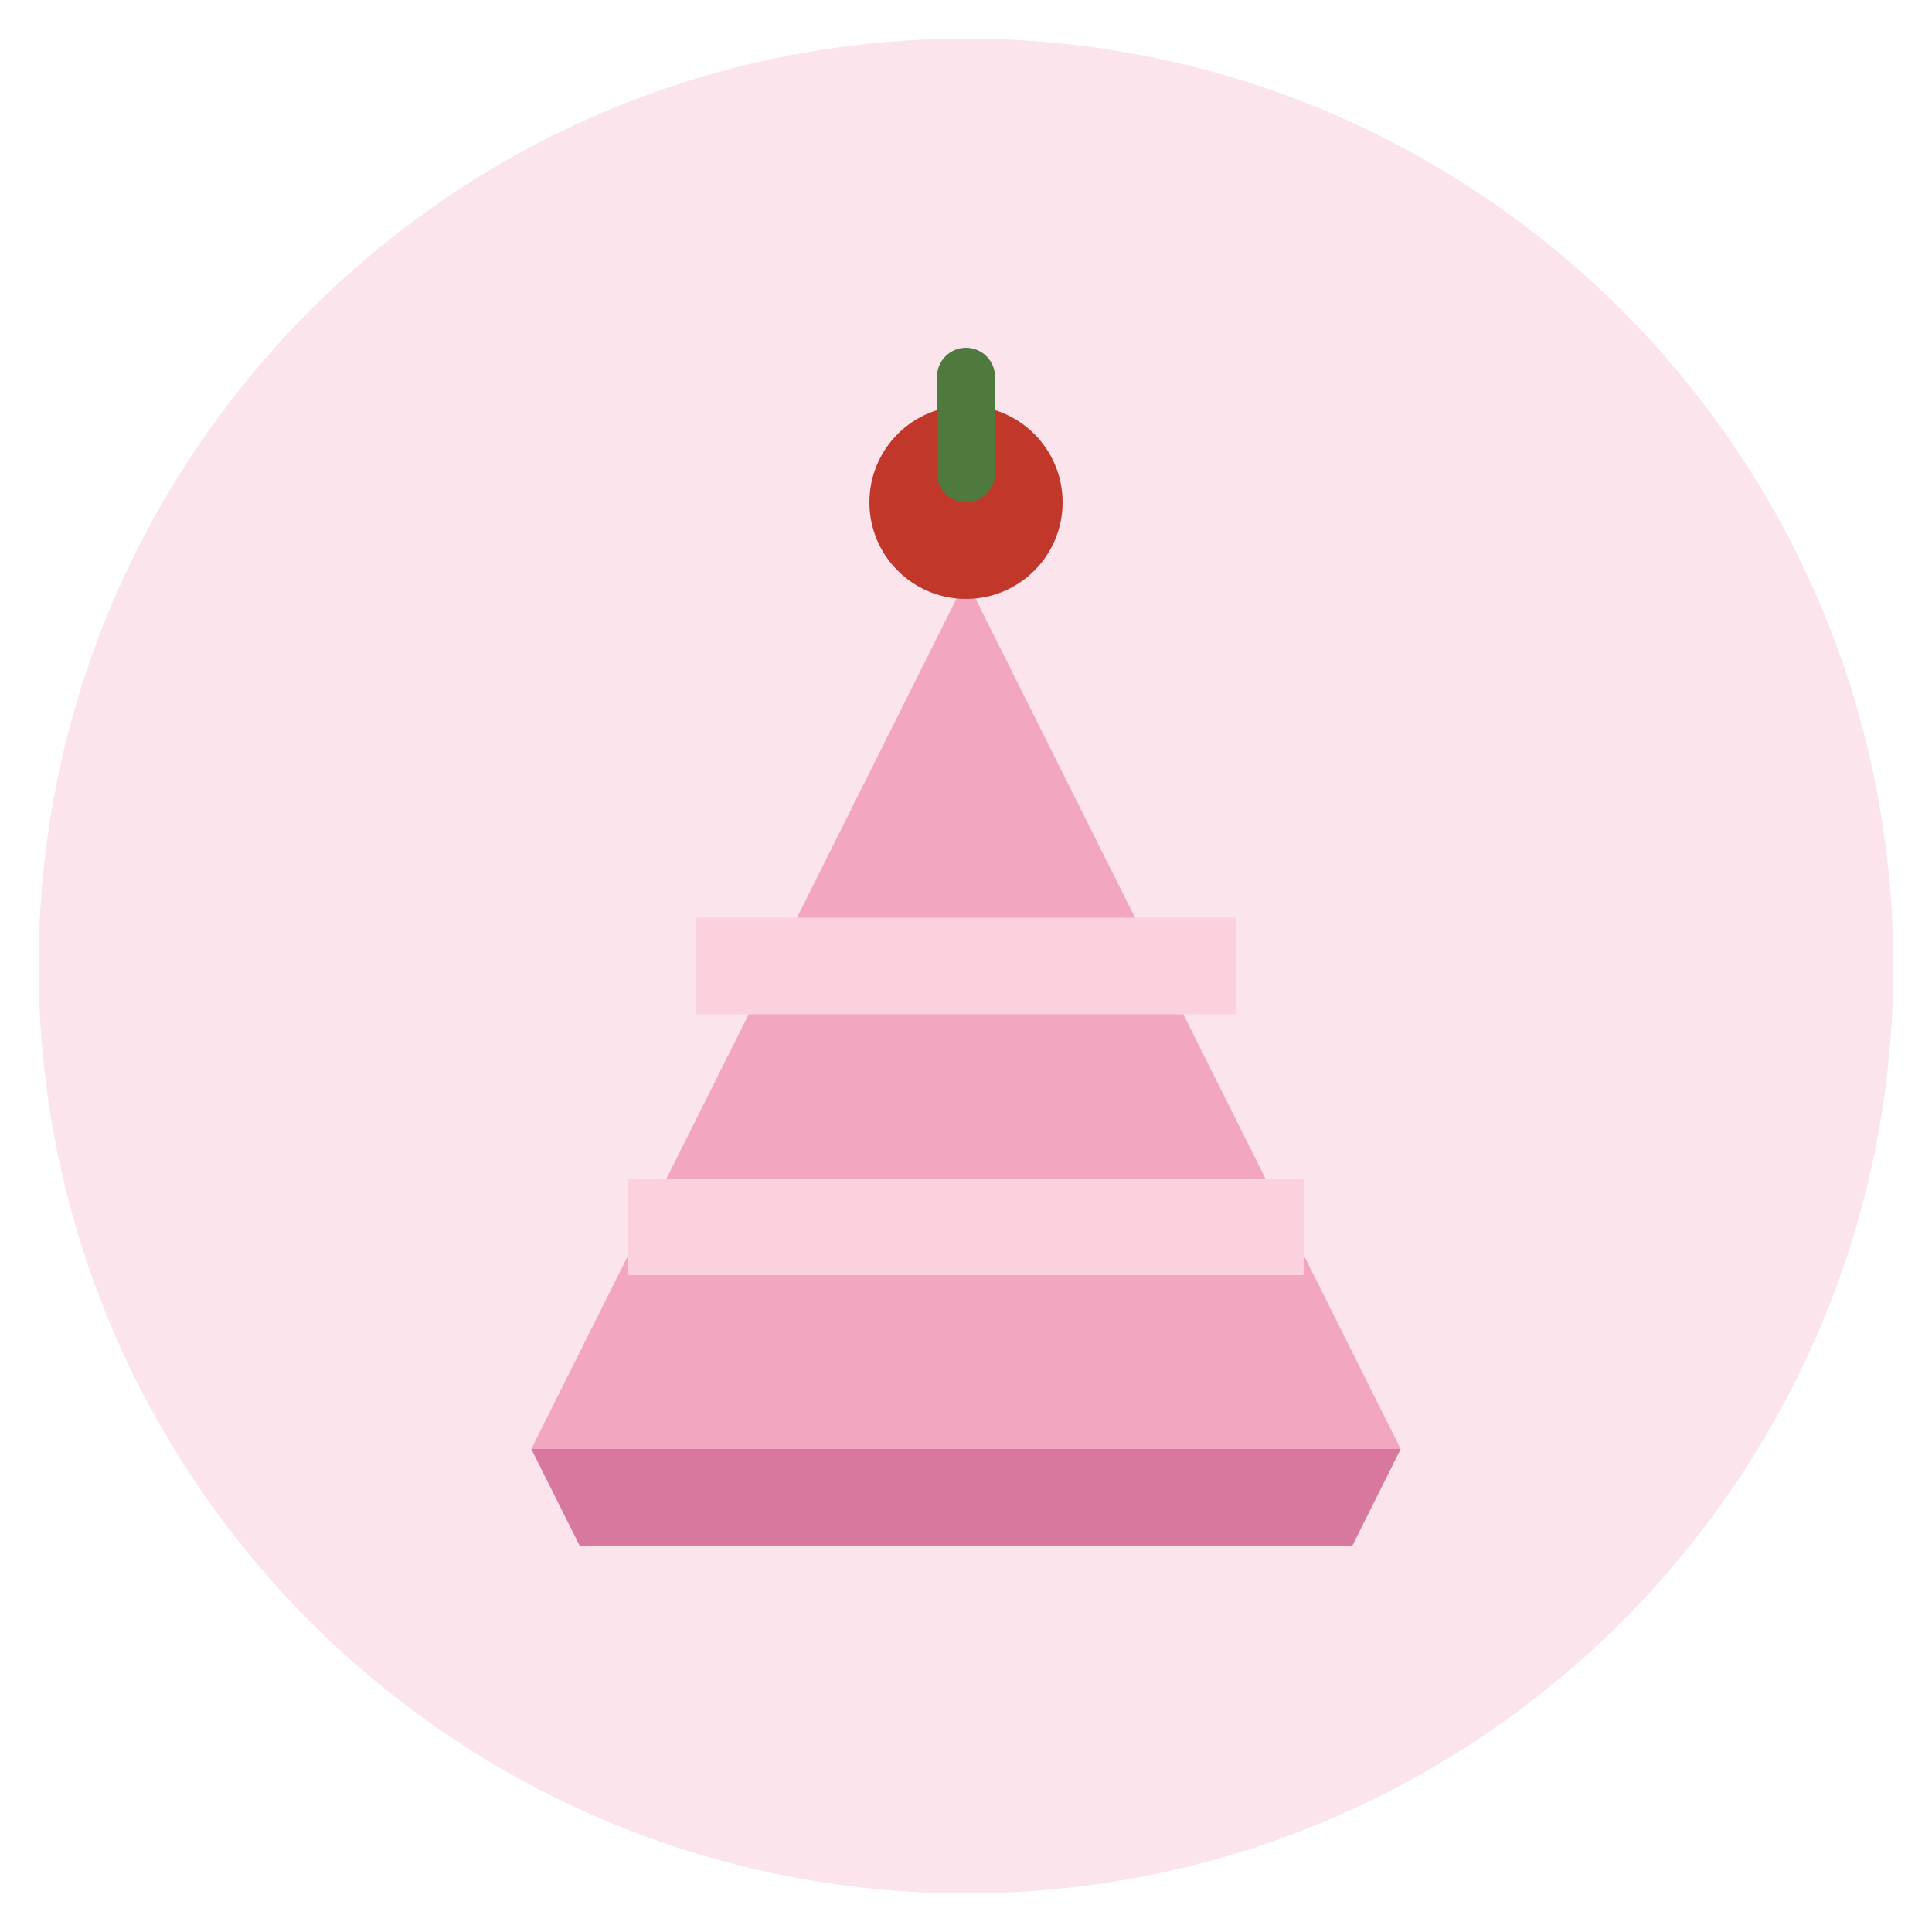
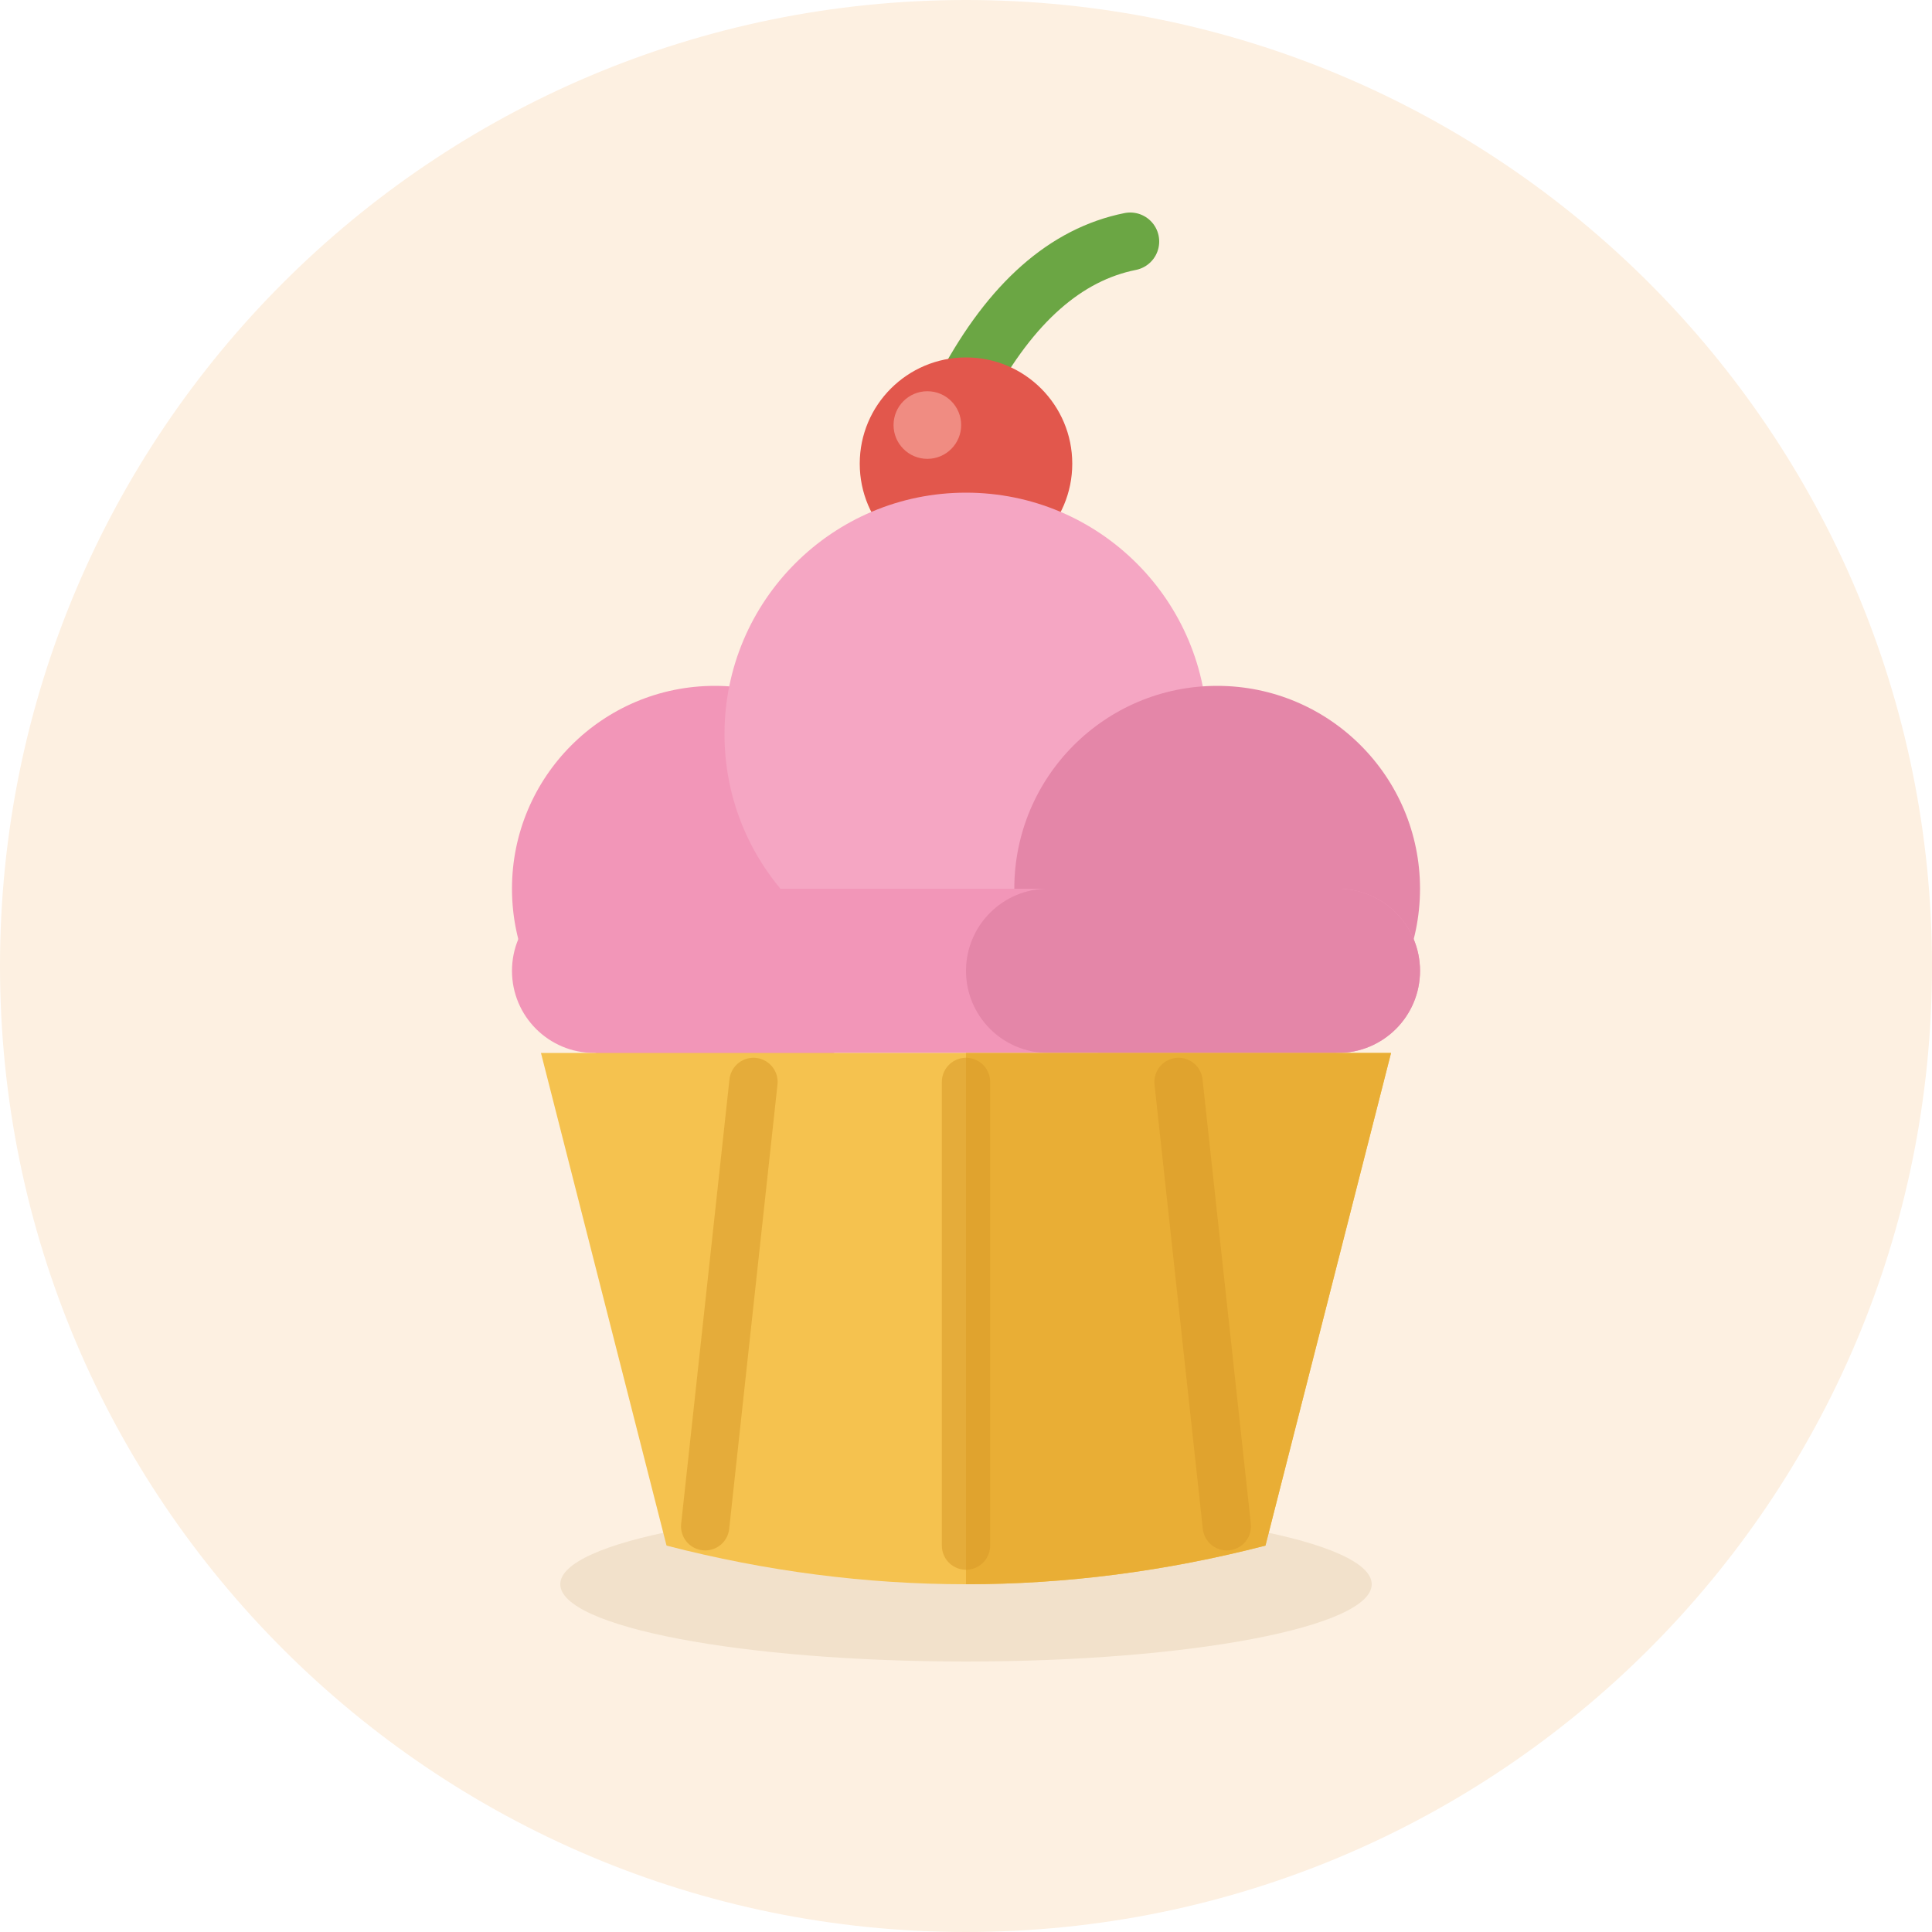
<svg xmlns="http://www.w3.org/2000/svg" viewBox="0 0 200 200">
-   <circle cx="100" cy="100" r="96" fill="#FBE4EC" />
-   <path d="M55 150 L100 60 L145 150 Z" fill="#F3A6C0" />
-   <path d="M55 150 L145 150 L140 160 L60 160 Z" fill="#D9789F" />
-   <rect x="72" y="95" width="56" height="10" fill="#FBD1DE" />
-   <rect x="65" y="122" width="70" height="10" fill="#FBD1DE" />
-   <circle cx="100" cy="52" r="10" fill="#C1382B" />
-   <rect x="97" y="36" width="6" height="16" rx="3" fill="#4E7A3D" />
+   <circle cx="100" cy="100" r="100" fill="#FDF0E1" />
+   <ellipse cx="100" cy="164" rx="42" ry="8" fill="#F2E1CB" />
+   <path d="M100 40 q7 -13 17 -15" stroke="#6BA644" stroke-width="6" stroke-linecap="round" fill="none" />
+   <circle cx="100" cy="48" r="11" fill="#E2574C" />
+   <circle cx="96" cy="44" r="3.5" fill="#F08C82" />
+   <circle cx="74" cy="92" r="21" fill="#F296B8" />
+   <circle cx="100" cy="76" r="25" fill="#F5A6C3" />
+   <circle cx="126" cy="92" r="21" fill="#E486A8" />
+   <rect x="53" y="92" width="94" height="17" rx="8.5" fill="#F296B8" />
+   <rect x="100" y="92" width="47" height="17" rx="8.5" fill="#E486A8" />
+   <path d="M56 109 h88 l-13 51 q-31 8 -62 0 z" fill="#F5C24F" />
+   <path d="M100 109 h44 l-13 51 q-15.5 4 -31 4 z" fill="#E9AE35" />
+   <path d="M78 112 l-5 46 M100 112 v48 M122 112 l5 46" stroke="#D99A28" stroke-width="5" stroke-linecap="round" opacity="0.55" />
</svg>
